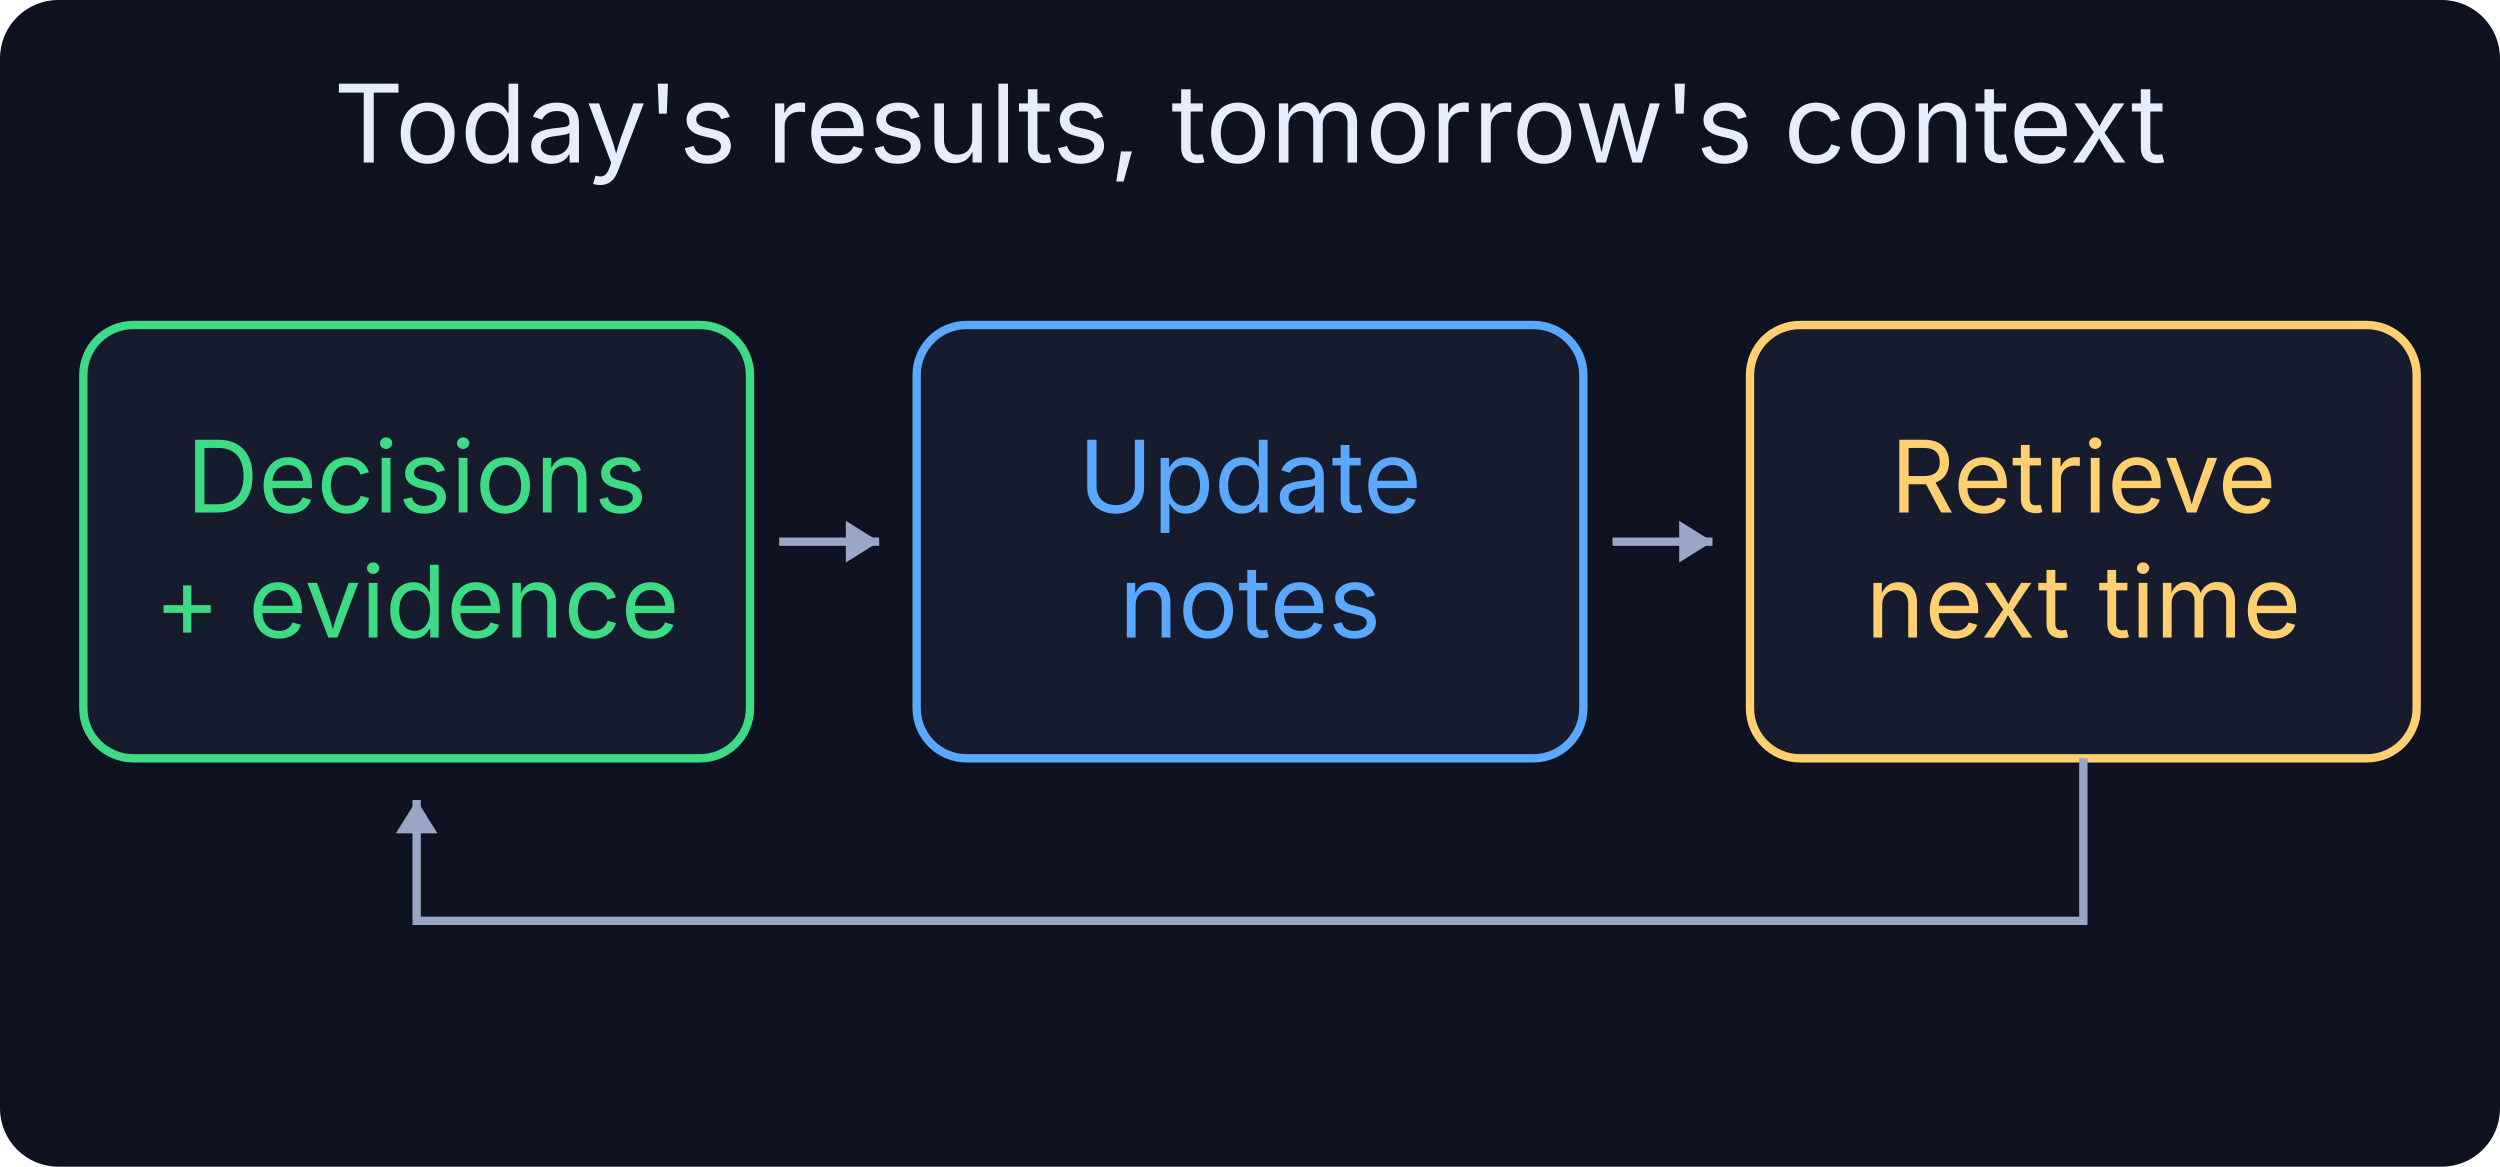
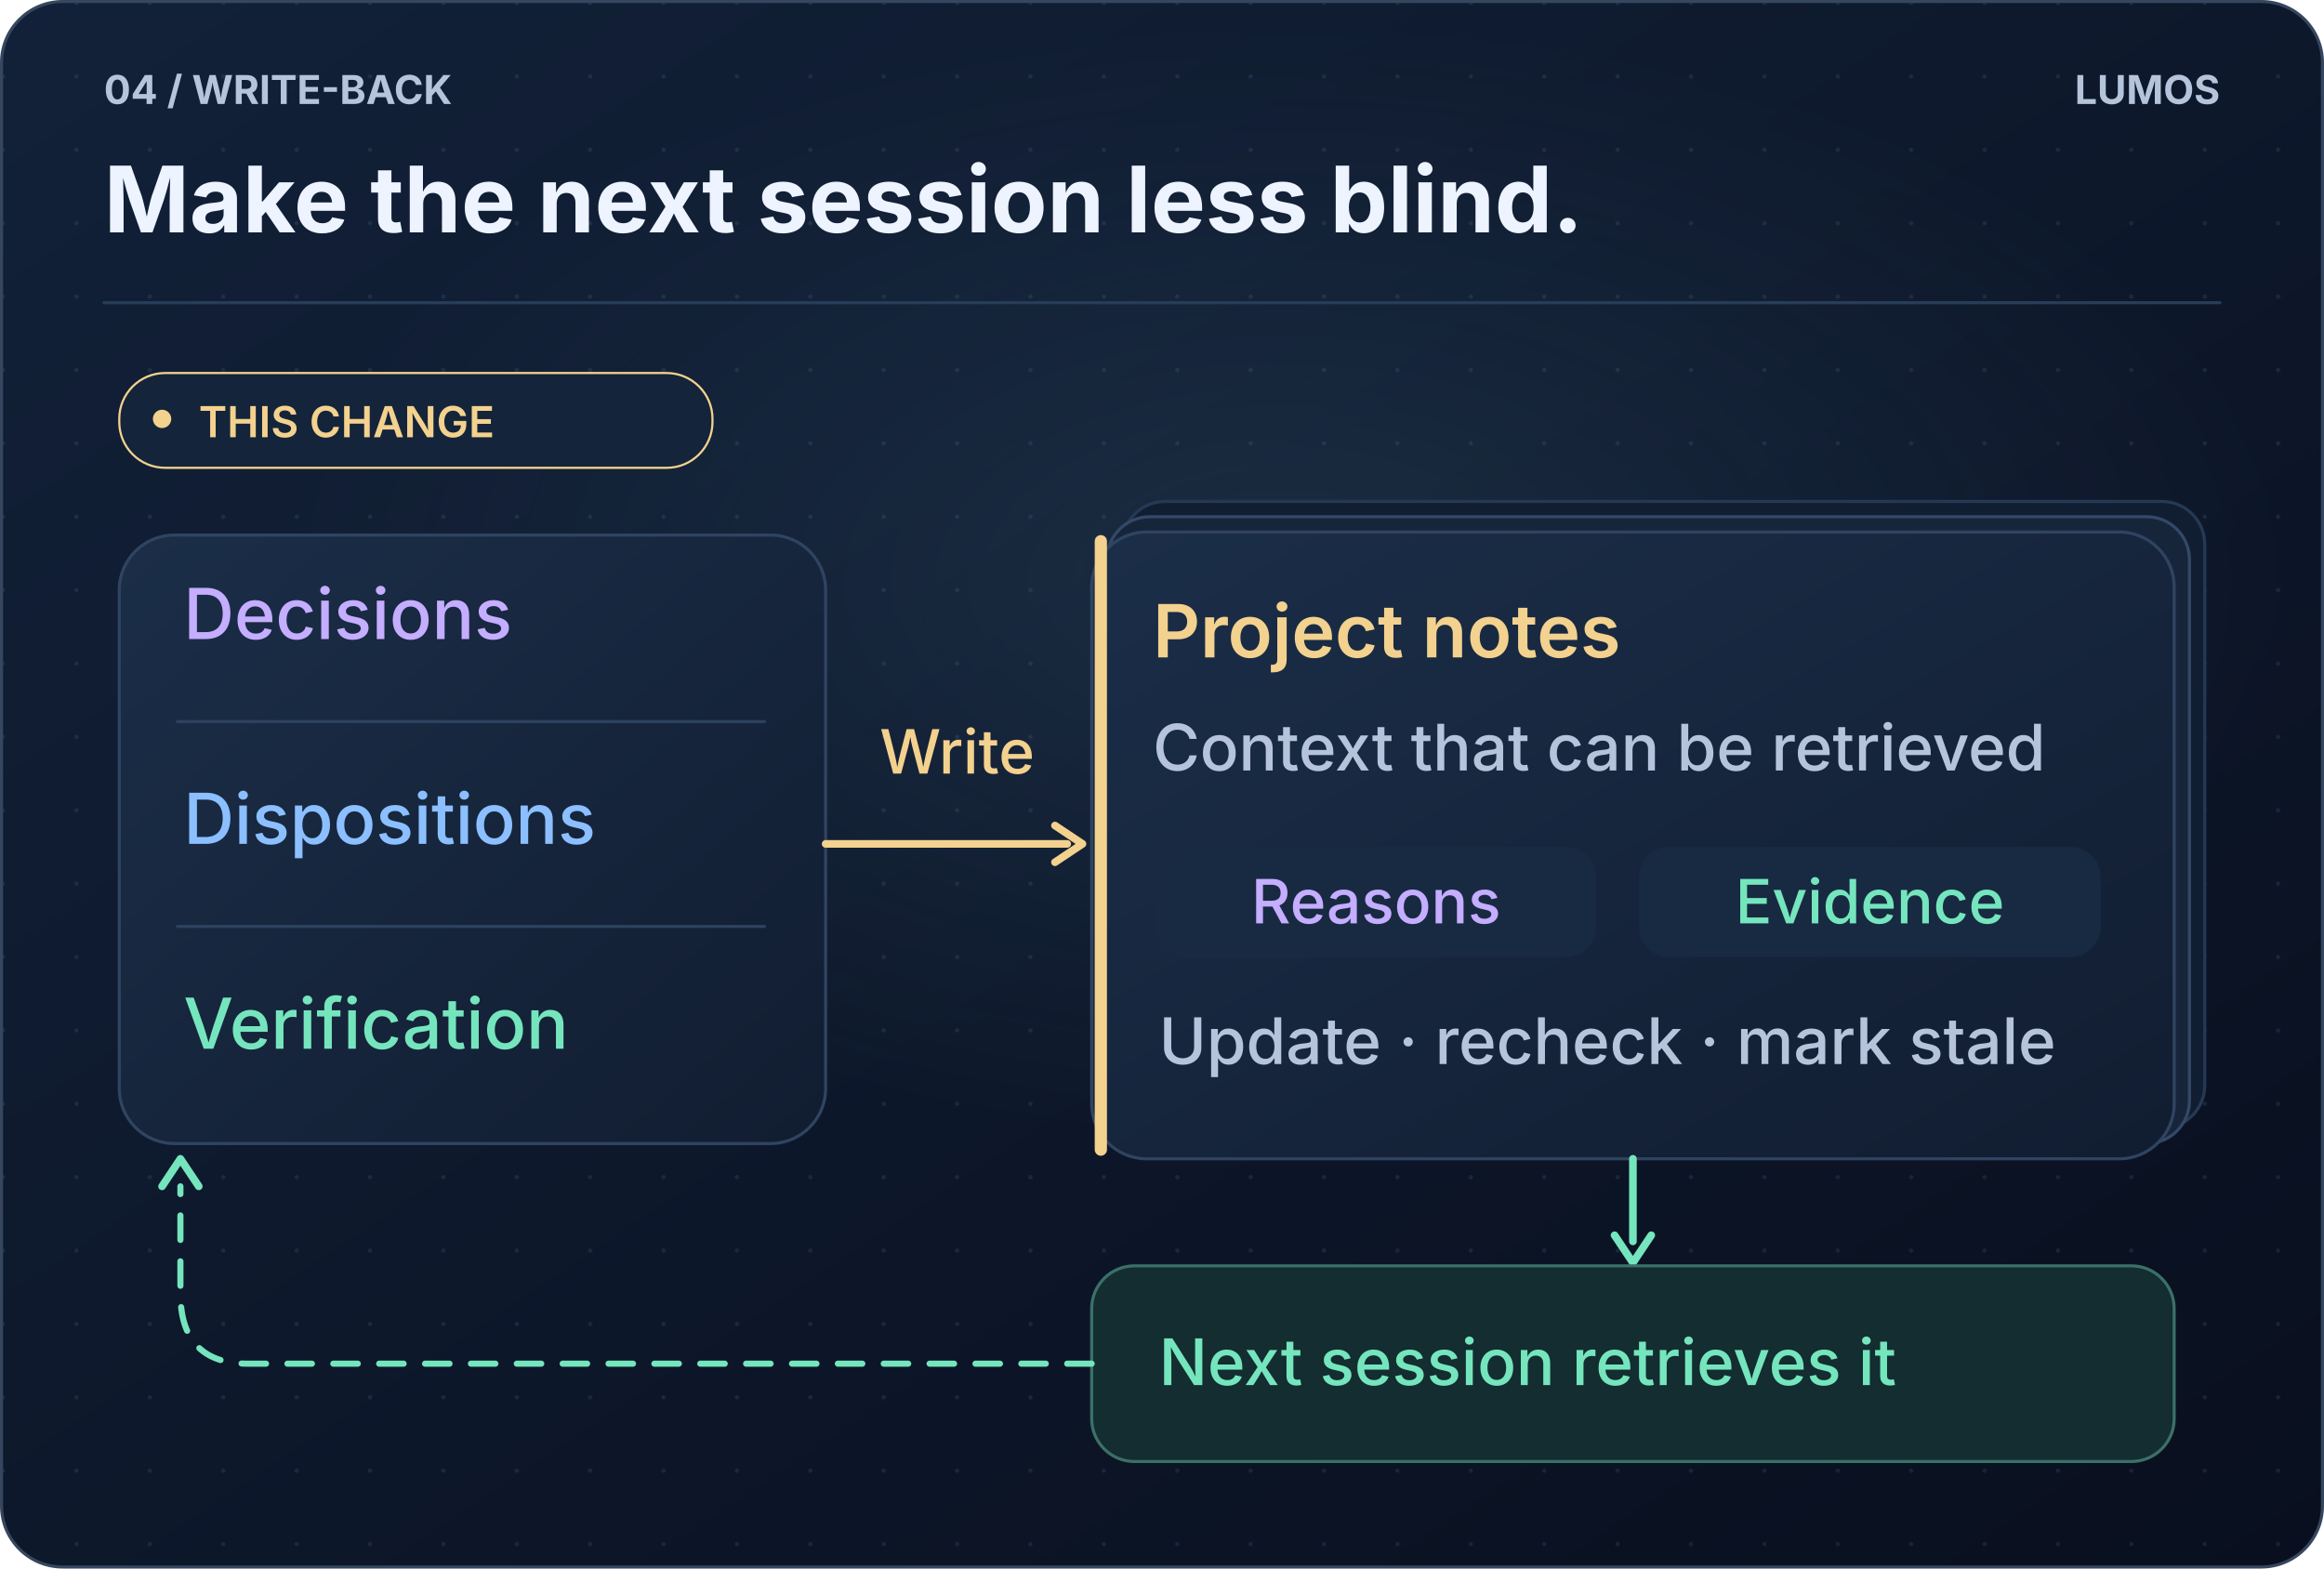
- <svg xmlns="http://www.w3.org/2000/svg" width="600" height="280" viewBox="0 0 600 280" role="img" aria-labelledby="title desc">
-   <rect width="600" height="280" rx="14" fill="#0f1220" />
-   <g font-family="Inter, 'PingFang TC', 'Microsoft JhengHei', system-ui, sans-serif">
-     <text x="300" y="39" text-anchor="middle" font-size="26" fill="#e8ecff">Today's results, tomorrow's context</text>
-     <rect x="20" y="78" width="160" height="104" rx="12" fill="#171b2e" stroke="#3ddc84" stroke-width="2" />
-     <text x="100" y="123" text-anchor="middle" font-size="24" fill="#3ddc84">Decisions</text>
-     <text x="100" y="153" text-anchor="middle" font-size="24" fill="#3ddc84">+ evidence</text>
-     <rect x="220" y="78" width="160" height="104" rx="12" fill="#171b2e" stroke="#5aa8ff" stroke-width="2" />
-     <text x="300" y="123" text-anchor="middle" font-size="24" fill="#5aa8ff">Update</text>
-     <text x="300" y="153" text-anchor="middle" font-size="24" fill="#5aa8ff">notes</text>
-     <rect x="420" y="78" width="160" height="104" rx="12" fill="#171b2e" stroke="#ffcf70" stroke-width="2" />
-     <text x="500" y="123" text-anchor="middle" font-size="24" fill="#ffcf70">Retrieve</text>
-     <text x="500" y="153" text-anchor="middle" font-size="24" fill="#ffcf70">next time</text>
-     <path d="M187 130h24" stroke="#99a6c5" stroke-width="2" />
-     <path d="M211 130l-8 -5v10z" fill="#99a6c5" />
-     <path d="M387 130h24" stroke="#99a6c5" stroke-width="2" />
-     <path d="M411 130l-8 -5v10z" fill="#99a6c5" />
-     <path d="M500 182V221H100V192" fill="none" stroke="#99a6c5" stroke-width="2" />
-     <path d="M100 192l-5 8h10z" fill="#99a6c5" />
+ <svg xmlns="http://www.w3.org/2000/svg" width="760" height="513" viewBox="0 0 760 513" role="img" aria-labelledby="title desc">
+   <defs>
+     <linearGradient id="bg" x1="0" y1="0" x2="1" y2="1">
+       <stop stop-color="#122139" />
+       <stop offset="1" stop-color="#090f1e" />
+     </linearGradient>
+     <linearGradient id="panel" x1="0" y1="0" x2="1" y2="1">
+       <stop stop-color="#1b2e48" />
+       <stop offset="1" stop-color="#111d31" />
+     </linearGradient>
+     <radialGradient id="halo">
+       <stop stop-color="#73b8d7" stop-opacity=".12" />
+       <stop offset="1" stop-color="#73b8d7" stop-opacity="0" />
+     </radialGradient>
+     <pattern id="grid" width="24" height="24" patternUnits="userSpaceOnUse">
+       <circle cx="1" cy="1" r=".7" fill="#718da9" opacity=".15" />
+     </pattern>
+   </defs>
+   <rect x=".5" y=".5" width="759" height="512" rx="20" fill="url(#bg)" stroke="#35465e" />
+   <rect x="1" y="1" width="758" height="511" rx="20" fill="url(#grid)" />
+   <ellipse cx="420" cy="190" rx="335" ry="185" fill="url(#halo)" />
+   <g font-family="Inter, 'PingFang TC', 'Noto Sans TC', 'Microsoft JhengHei', system-ui, sans-serif">
+     <text x="34" y="34" font-size="13" fill="#b5c4db" text-anchor="start" font-weight="650">04 / WRITE-BACK</text>
+     <text x="34" y="76" font-size="30" fill="#edf3ff" text-anchor="start" font-weight="650">Make the next session less blind.</text>
+     <path d="M34 99H726" fill="none" stroke="#283d58" stroke-width="1" stroke-linecap="round" stroke-linejoin="round" />
+     <text x="726" y="34" font-size="13" fill="#b5c4db" text-anchor="end" font-weight="650">LUMOS</text>
+     <rect x="39" y="122" width="194" height="31" rx="15" fill="#14243a" stroke="#f3d18e" stroke-width="0.7" />
+     <circle cx="53" cy="137" r="3" fill="#f3d18e" stroke="none" stroke-width="1" />
+     <text x="65" y="143" font-size="14" fill="#f3d18e" text-anchor="start" font-weight="600">THIS CHANGE</text>
+     <rect x="39" y="175" width="231" height="199" rx="18" fill="url(#panel)" stroke="#304461" stroke-width="1" />
+     <text x="60" y="209" font-size="23" fill="#c5adff" text-anchor="start" font-weight="550">Decisions</text>
+     <path d="M58 236H250" fill="none" stroke="#2d425e" stroke-width="1" stroke-linecap="round" stroke-linejoin="round" />
+     <text x="60" y="276" font-size="23" fill="#8bbfff" text-anchor="start" font-weight="550">Dispositions</text>
+     <path d="M58 303H250" fill="none" stroke="#2d425e" stroke-width="1" stroke-linecap="round" stroke-linejoin="round" />
+     <text x="60" y="343" font-size="23" fill="#75e5bd" text-anchor="start" font-weight="550">Verification</text>
+     <path d="M270 276H349" fill="none" stroke="#f3d18e" stroke-width="2.5" stroke-linecap="round" stroke-linejoin="round" />
+     <polyline points="345,270 354,276 345,282" fill="none" stroke="#f3d18e" stroke-width="2.5" stroke-linecap="round" stroke-linejoin="round" />
+     <text x="313" y="253" font-size="20" fill="#f3d18e" text-anchor="middle" font-weight="450">Write</text>
+     <rect x="367" y="164" width="354" height="205" rx="14" fill="#111e32" stroke="#263954" stroke-width="1" />
+     <rect x="362" y="169" width="354" height="205" rx="14" fill="#17253b" stroke="#344867" stroke-width="1" />
+     <rect x="357" y="174" width="354" height="205" rx="18" fill="url(#panel)" stroke="#304461" stroke-width="1" />
+     <rect x="358" y="175" width="4" height="203" rx="2" fill="#f3d18e" stroke="none" stroke-width="1" />
+     <text x="377" y="215" font-size="24" fill="#f3d18e" text-anchor="start" font-weight="600">Project notes</text>
+     <text x="377" y="252" font-size="21" fill="#b5c4db" text-anchor="start" font-weight="450">Context that can be retrieved</text>
+     <rect x="378" y="277" width="144" height="36" rx="10" fill="#182a42" stroke="none" stroke-width="1" />
+     <text x="450.0" y="302" font-size="20" fill="#c5adff" text-anchor="middle" font-weight="550">Reasons</text>
+     <rect x="536" y="277" width="151" height="36" rx="10" fill="#182a42" stroke="none" stroke-width="1" />
+     <text x="611.5" y="302" font-size="20" fill="#75e5bd" text-anchor="middle" font-weight="550">Evidence</text>
+     <text x="379" y="348" font-size="21" fill="#b5c4db" text-anchor="start" font-weight="450">Update · recheck · mark stale</text>
+     <path d="M534 379V406" fill="none" stroke="#75e5bd" stroke-width="2.5" stroke-linecap="round" stroke-linejoin="round" />
+     <polyline points="528,404 534,413 540,404" fill="none" stroke="#75e5bd" stroke-width="2.5" stroke-linecap="round" stroke-linejoin="round" />
+     <rect x="357" y="414" width="354" height="64" rx="14" fill="#132d30" stroke="#3b7068" stroke-width="1" />
+     <text x="379" y="453" font-size="21" fill="#75e5bd" text-anchor="start" font-weight="550">Next session retrieves it</text>
+     <path d="M357 446H81Q59 446 59 423V388" fill="none" stroke="#75e5bd" stroke-width="2" stroke-linecap="round" stroke-linejoin="round" stroke-dasharray="8 7" />
+     <polyline points="53,388 59,379 65,388" fill="none" stroke="#75e5bd" stroke-width="2.5" stroke-linecap="round" stroke-linejoin="round" />
  </g>
</svg>
